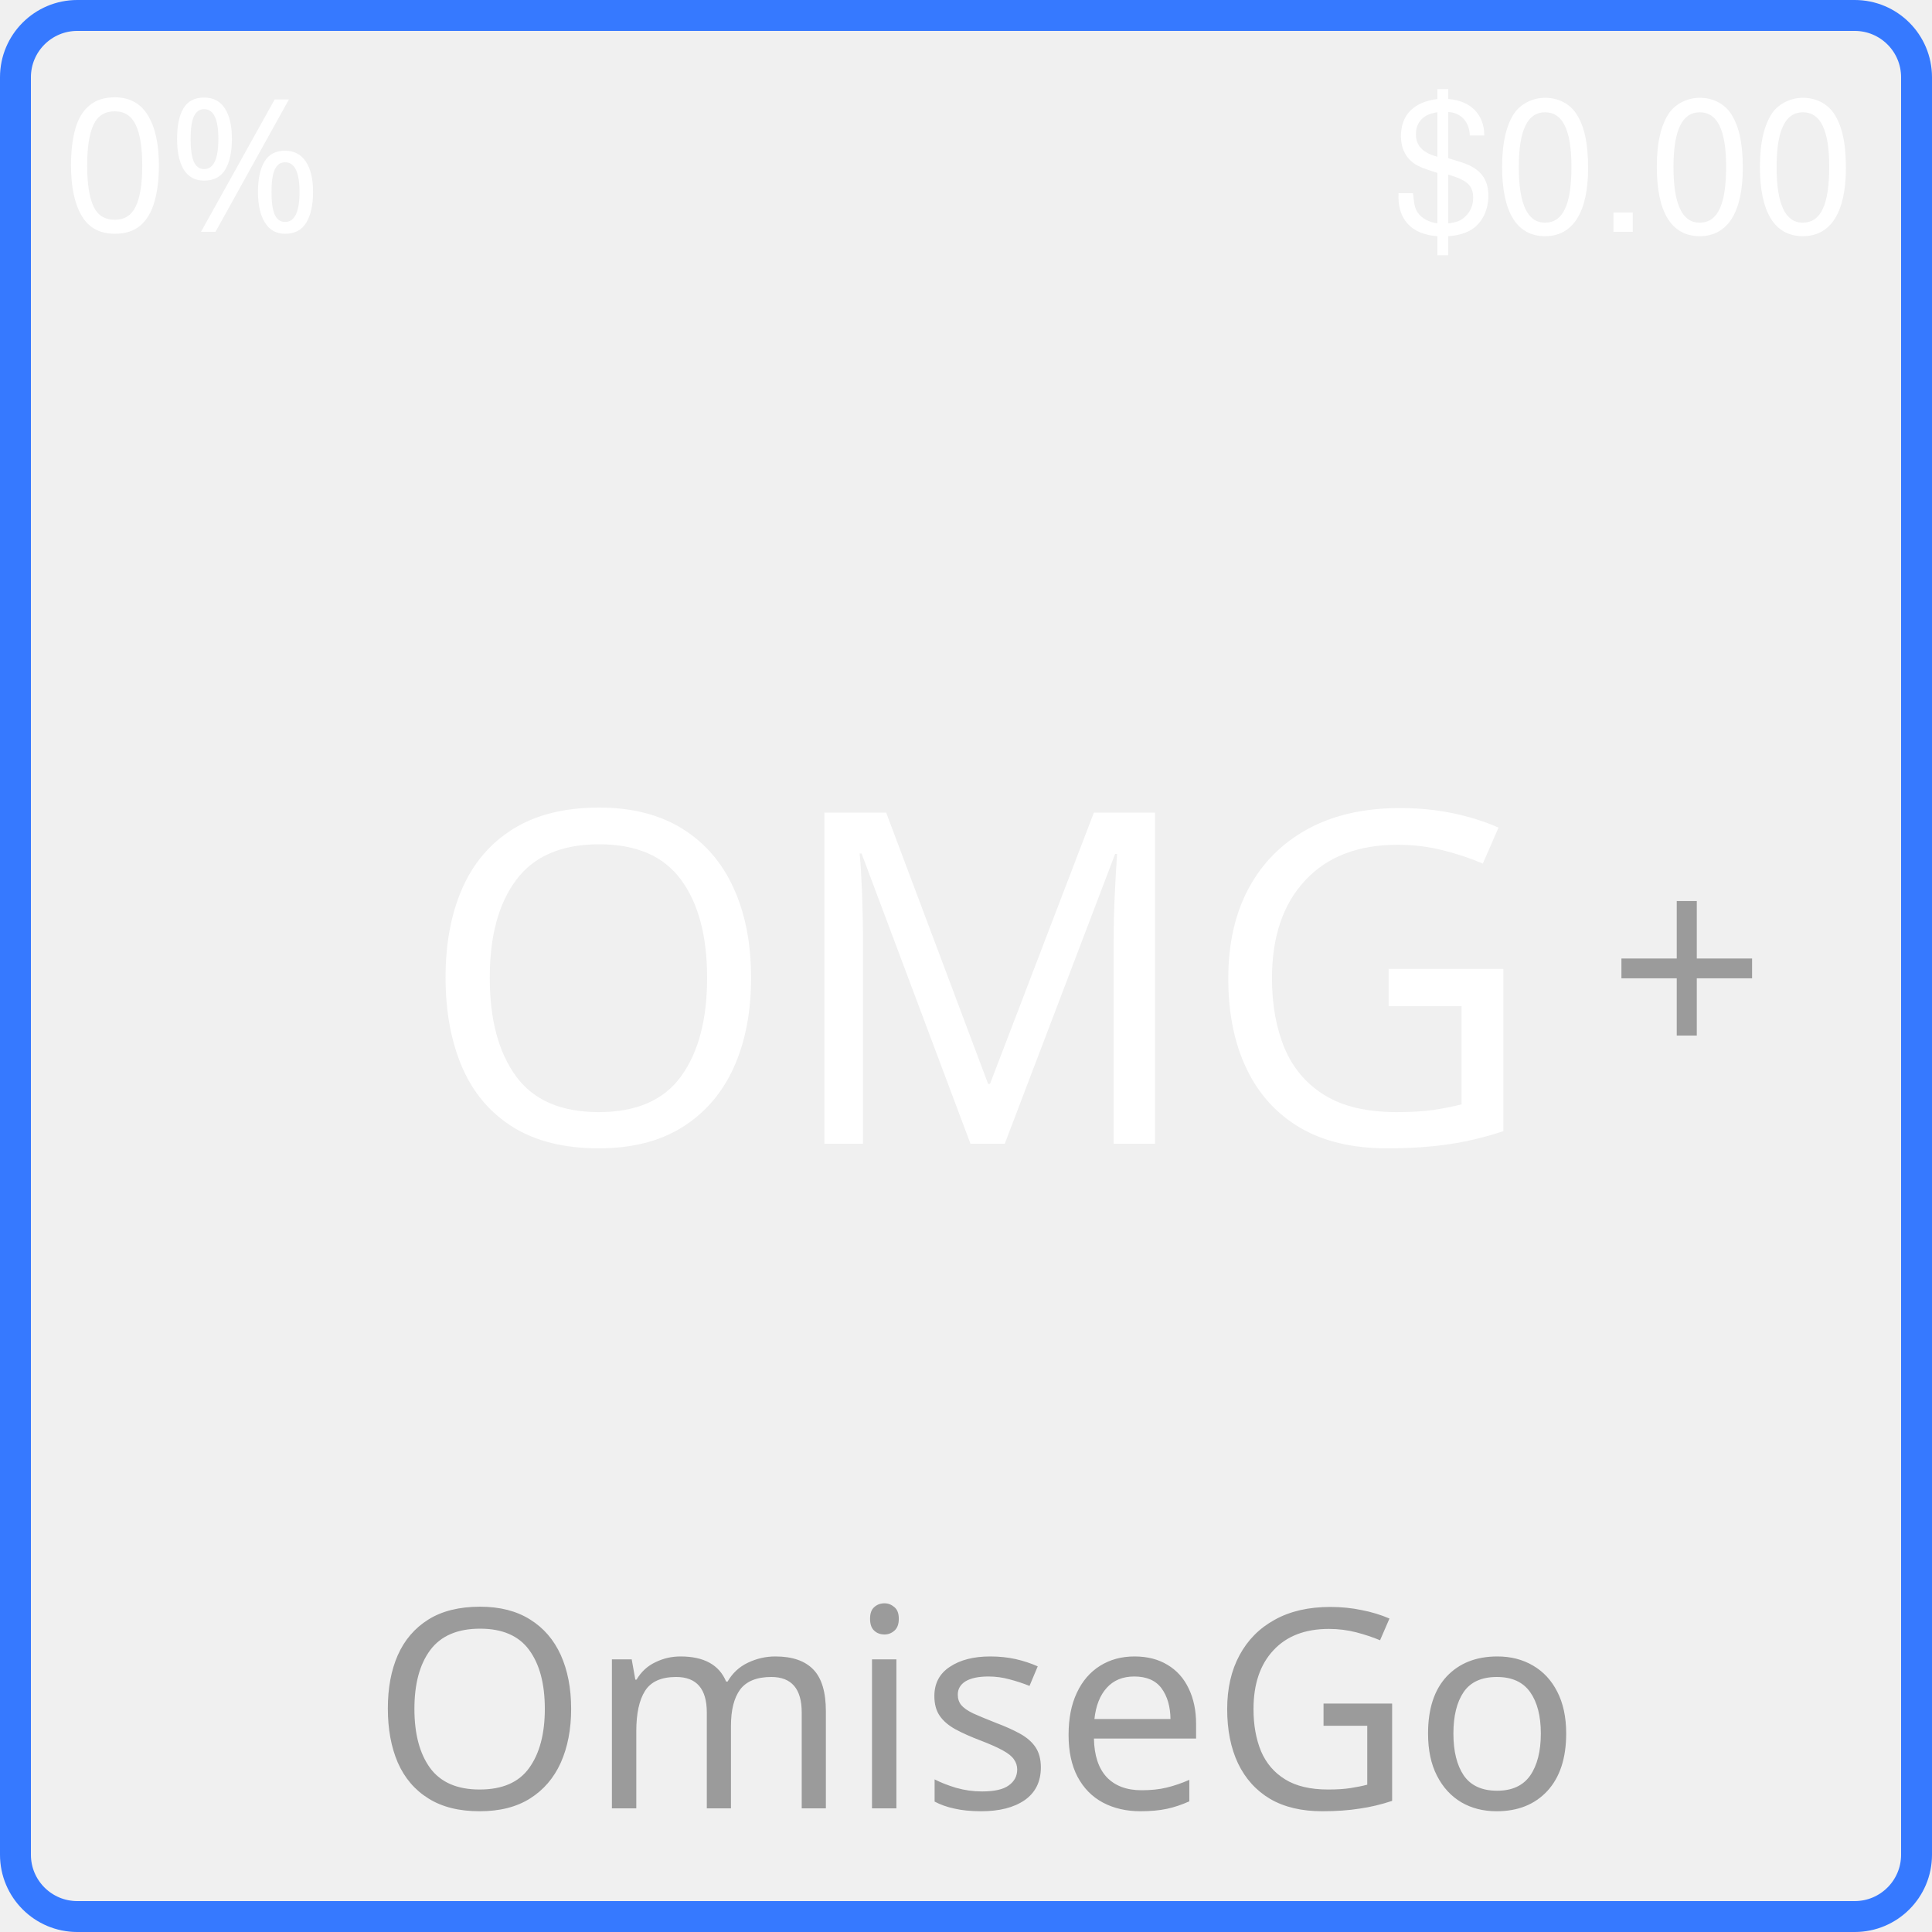
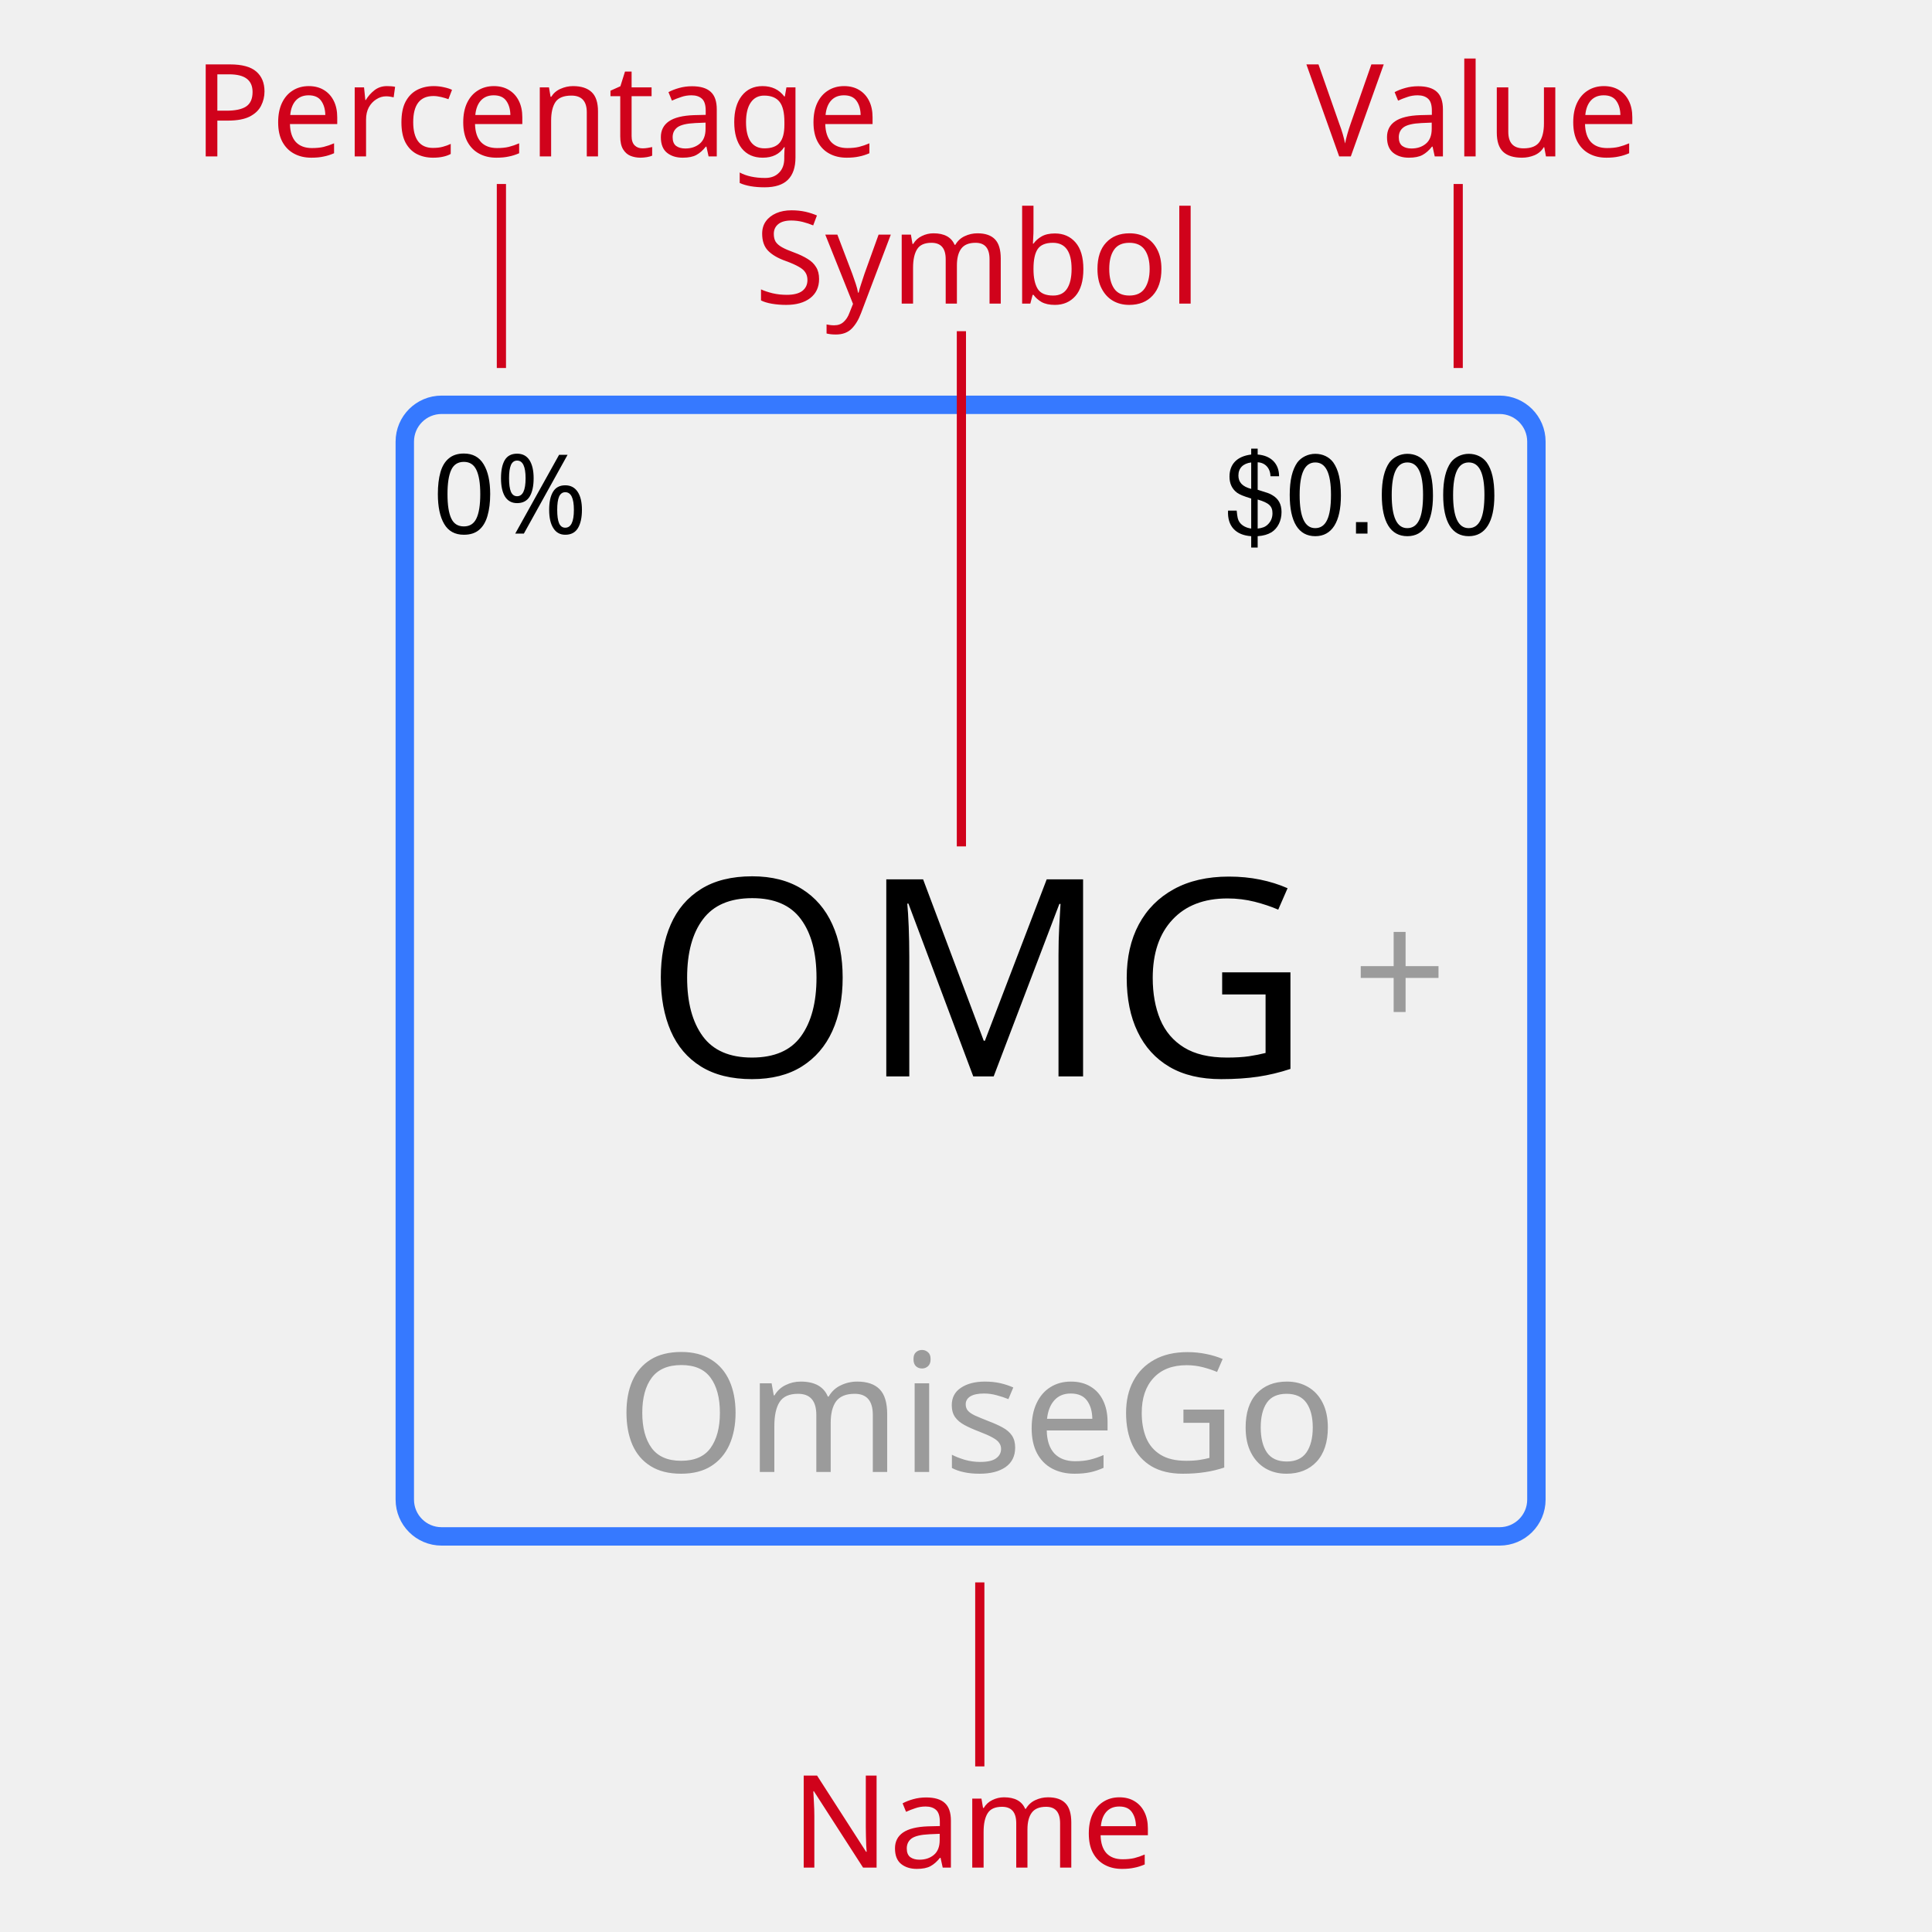
- <svg xmlns="http://www.w3.org/2000/svg" width="125px" height="125px" viewBox="0 0 125 125" version="1.1">
+ <svg xmlns="http://www.w3.org/2000/svg" width="210px" height="210px" viewBox="0 0 210 210" version="1.1">
  <defs />
  <g id="Page-2" stroke="none" stroke-width="1" fill="none" fill-rule="evenodd">
-     <g id="Portfolio-Redesign-Again" transform="translate(-246, -215)">
-       <g id="OMG" transform="translate(246, 215)">
+     <g id="Explanation">
+       <g id="OMG-Copy" transform="translate(43, 43)">
        <text id="+" font-family="MicrosoftSansSerif, Microsoft Sans Serif" font-size="18" font-weight="normal" fill="#9B9B9B">
          <tspan x="104" y="69">+</tspan>
        </text>
        <text id="OmiseGo" font-family="MicrosoftSansSerif, Microsoft Sans Serif" font-size="18" font-weight="normal" fill="#9B9B9B">
          <tspan x="24" y="117">OmiseGo</tspan>
        </text>
-         <text font-family="MicrosoftSansSerif, Microsoft Sans Serif" font-size="30" font-weight="normal" fill="#FFFFFF">
+         <text id="OMG" font-family="MicrosoftSansSerif, Microsoft Sans Serif" font-size="30" font-weight="normal" fill="#000000">
          <tspan x="27" y="74">OMG</tspan>
        </text>
-         <text id="$0.00" font-family="Helvetica" font-size="12" font-weight="normal" fill="#FFFFFF">
+         <text id="$0.00" font-family="Helvetica" font-size="12" font-weight="normal" fill="#000000">
          <tspan x="90" y="15">$0.00</tspan>
        </text>
-         <text id="0%" font-family="MicrosoftSansSerif, Microsoft Sans Serif" font-size="12" font-weight="normal" fill="#FFFFFF">
+         <text id="0%" font-family="MicrosoftSansSerif, Microsoft Sans Serif" font-size="12" font-weight="normal" fill="#000000">
          <tspan x="4" y="15">0%</tspan>
        </text>
        <rect id="Box" stroke="#3679FF" stroke-width="2" x="1" y="1" width="123" height="123" rx="4" />
      </g>
+       <text id="Symbol" font-family="MicrosoftSansSerif, Microsoft Sans Serif" font-size="14" font-weight="normal" fill="#D0021B">
+         <tspan x="82" y="33">Symbol</tspan>
+       </text>
+       <text id="Value" font-family="MicrosoftSansSerif, Microsoft Sans Serif" font-size="14" font-weight="normal" fill="#D0021B">
+         <tspan x="142" y="17">Value</tspan>
+       </text>
+       <text id="Percentage" font-family="MicrosoftSansSerif, Microsoft Sans Serif" font-size="14" font-weight="normal" fill="#D0021B">
+         <tspan x="21" y="17">Percentage</tspan>
+       </text>
+       <text id="Name" font-family="MicrosoftSansSerif, Microsoft Sans Serif" font-size="14" font-weight="normal" fill="#D0021B">
+         <tspan x="86" y="203">Name</tspan>
+       </text>
+       <path d="M104.5,36.5 L104.5,91.5" id="Line" stroke="#D0021B" stroke-linecap="square" />
+       <path d="M106.5,172.5 L106.5,191.5" id="Line-Copy-3" stroke="#D0021B" stroke-linecap="square" />
+       <path d="M54.5,20.5 L54.5,39.5" id="Line-Copy" stroke="#D0021B" stroke-linecap="square" />
+       <path d="M158.5,20.5 L158.5,39.5" id="Line-Copy-2" stroke="#D0021B" stroke-linecap="square" />
    </g>
  </g>
</svg>
